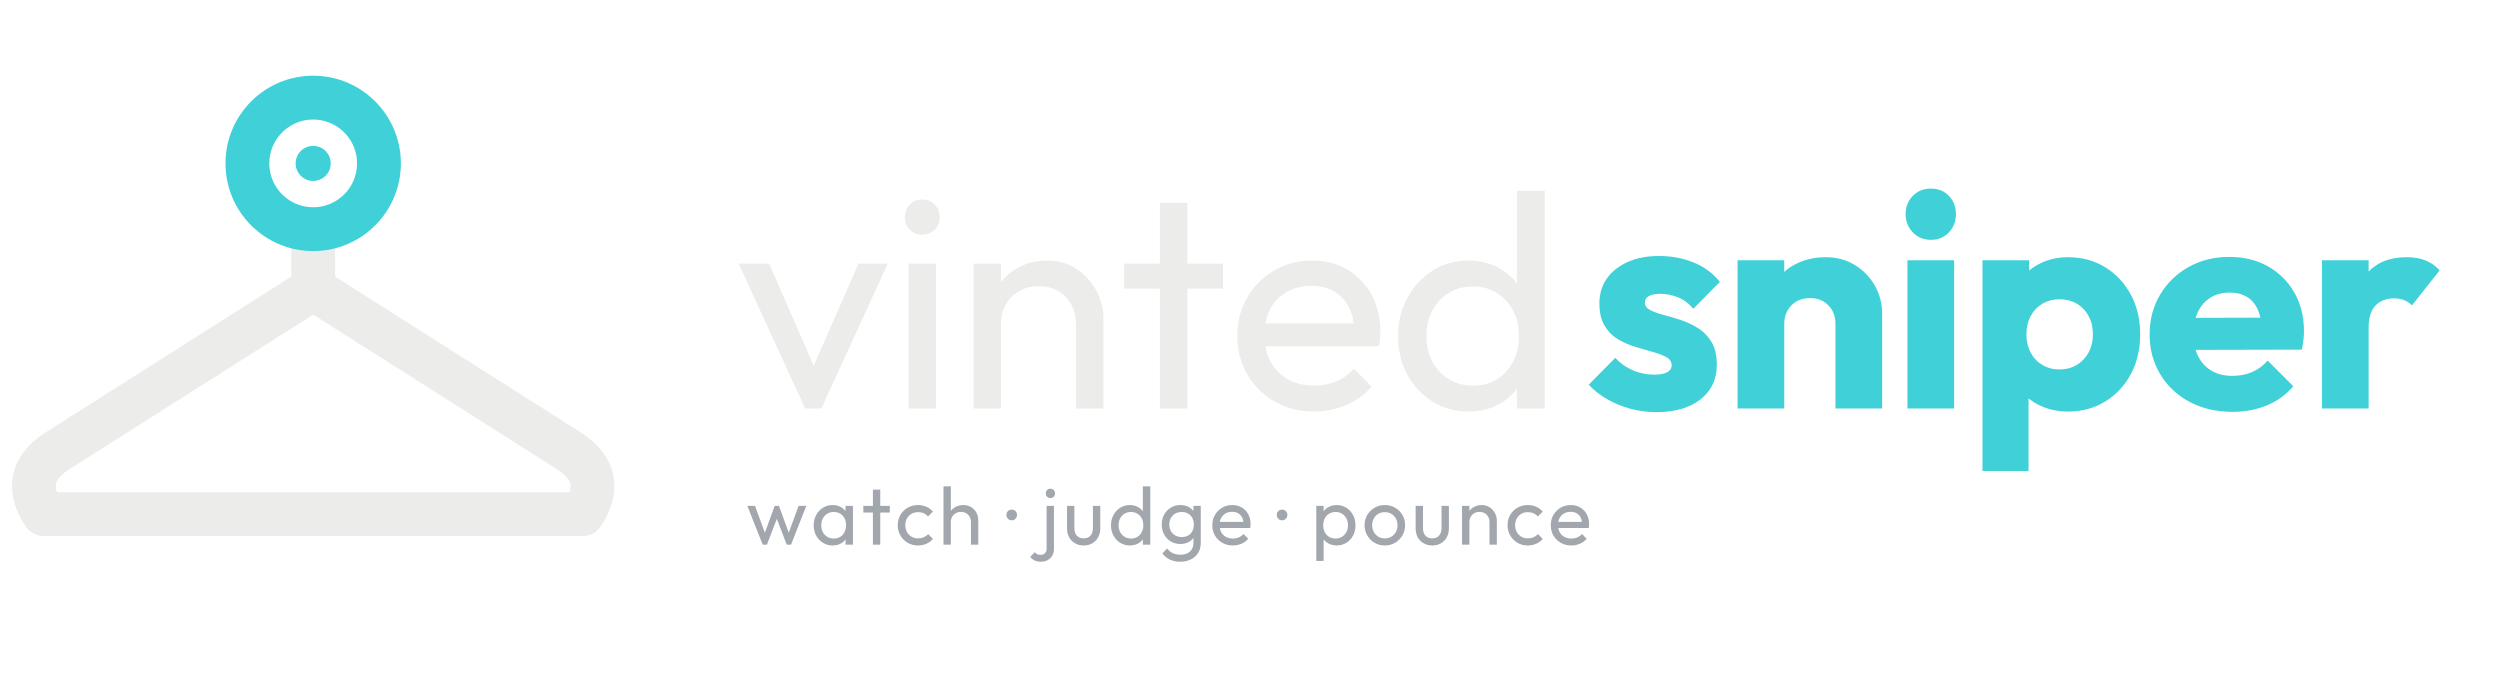
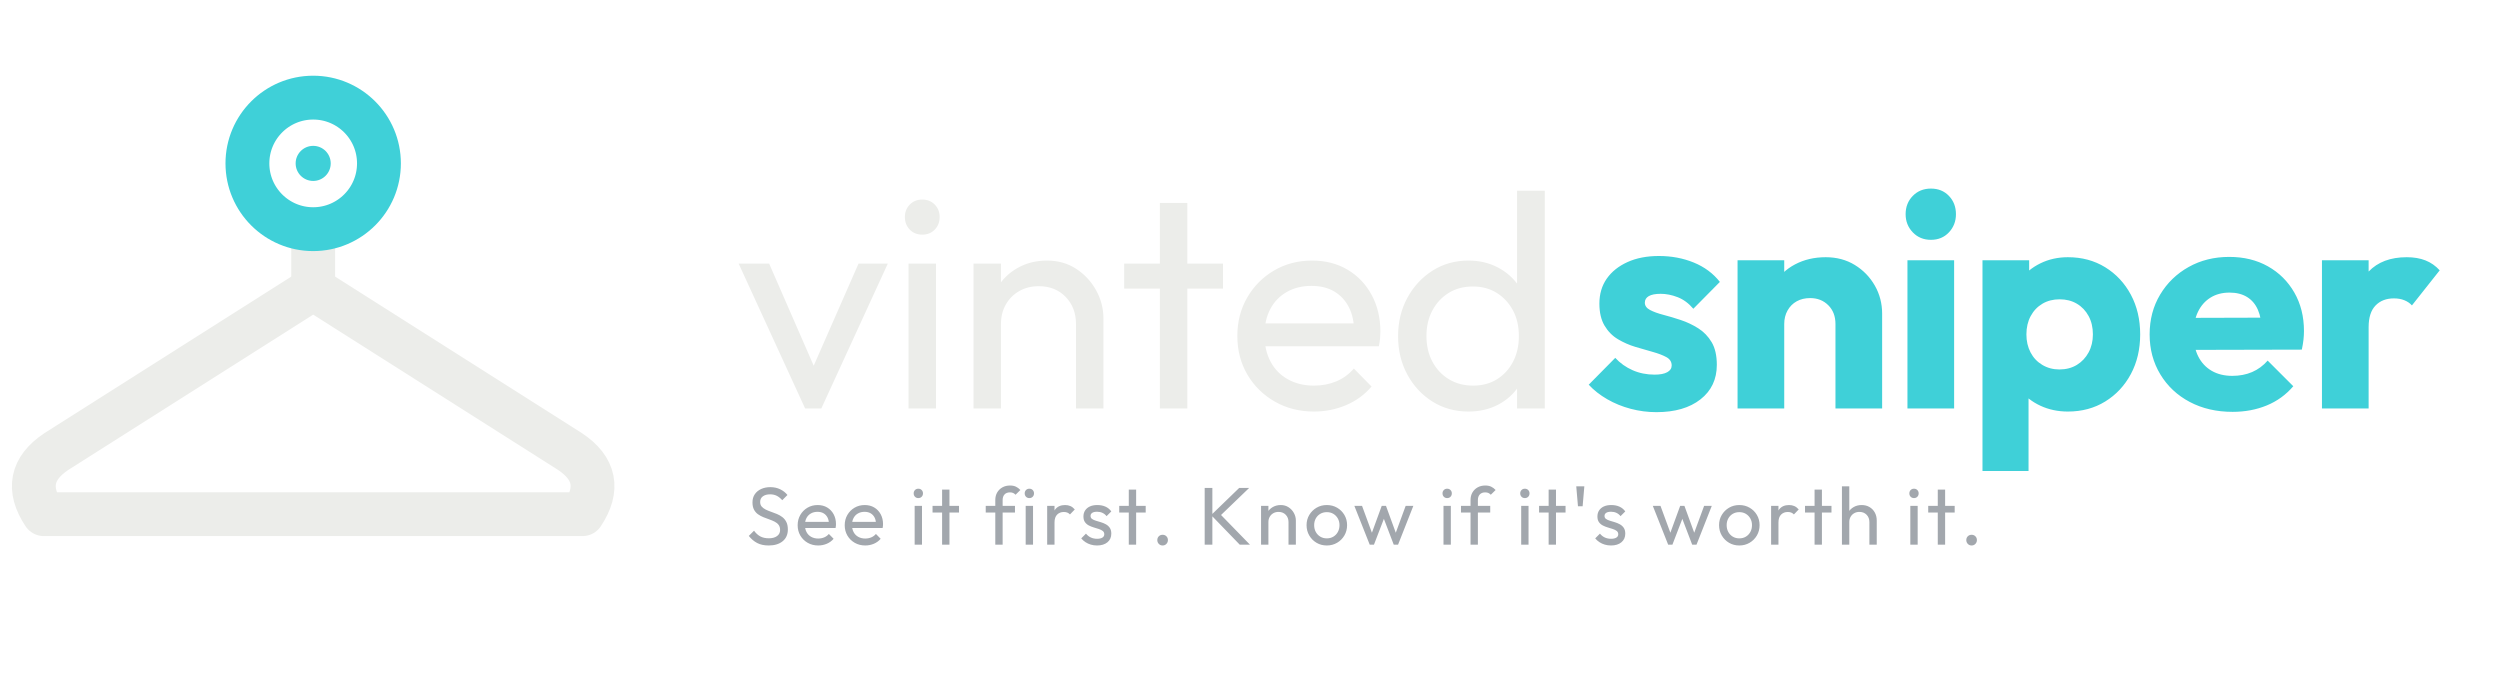
- <svg xmlns="http://www.w3.org/2000/svg" viewBox="0 0 918 256" width="918" height="256" role="img" aria-label="vinted-sniper — watch · judge · pounce">
+ <svg xmlns="http://www.w3.org/2000/svg" viewBox="0 0 918 256" width="918" height="256" role="img" aria-label="vinted-sniper — See it first. Know if it's worth it.">
  <g transform="translate(0 14) scale(2.3)" fill="none" stroke-linecap="round" stroke-linejoin="round">
    <path d="M50 40 L9 66 Q3 70 7 76 L93 76 Q97 70 91 66 Z" stroke="#ECEDEA" stroke-width="7" />
    <path d="M50 40 V31" stroke="#ECEDEA" stroke-width="7" />
    <circle cx="50" cy="20" r="10.5" stroke="#3FD0D8" stroke-width="7" />
    <circle cx="50" cy="20" r="2.8" fill="#3FD0D8" stroke="none" />
  </g>
  <path d="M295.648 150.0 271.232 96.8H282.432L302.032 141.712H295.536L315.248 96.8H326.0L301.584 150.0ZM333.616 150.0V96.8H343.696V150.0ZM338.656 86.16Q335.856 86.16 334.064 84.312Q332.272 82.464 332.272 79.664Q332.272 76.976 334.064 75.128Q335.856 73.28 338.656 73.28Q341.456 73.28 343.248 75.128Q345.04 76.976 345.04 79.664Q345.04 82.464 343.248 84.312Q341.456 86.16 338.656 86.16ZM395.104 150.0V118.976Q395.104 112.928 391.296 109.008Q387.488 105.088 381.44 105.088Q377.408 105.088 374.272 106.88Q371.136 108.672 369.344 111.808Q367.552 114.944 367.552 118.976L363.408 116.624Q363.408 110.576 366.096 105.872Q368.784 101.168 373.6 98.424Q378.416 95.68 384.464 95.68Q390.512 95.68 395.16 98.704Q399.808 101.728 402.496 106.6Q405.184 111.472 405.184 116.96V150.0ZM357.472 150.0V96.8H367.552V150.0ZM425.904 150.0V74.512H435.984V150.0ZM412.8 105.984V96.8H449.088V105.984ZM482.464 151.12Q474.512 151.12 468.128 147.48Q461.744 143.84 458.048 137.568Q454.352 131.296 454.352 123.344Q454.352 115.504 457.992 109.232Q461.632 102.96 467.848 99.32Q474.064 95.68 481.792 95.68Q489.184 95.68 494.84 99.04Q500.496 102.4 503.688 108.336Q506.88 114.272 506.88 121.776Q506.88 122.896 506.768 124.184Q506.656 125.472 506.32 127.152H461.408V118.752H500.944L497.248 122.0Q497.248 116.624 495.344 112.872Q493.44 109.12 489.968 107.048Q486.496 104.976 481.568 104.976Q476.416 104.976 472.496 107.216Q468.576 109.456 466.448 113.488Q464.32 117.52 464.32 123.008Q464.32 128.608 466.56 132.808Q468.8 137.008 472.944 139.304Q477.088 141.6 482.464 141.6Q486.944 141.6 490.696 140.032Q494.448 138.464 497.136 135.328L503.632 141.936Q499.824 146.416 494.28 148.768Q488.736 151.12 482.464 151.12ZM539.248 151.12Q531.856 151.12 526.032 147.48Q520.208 143.84 516.792 137.568Q513.376 131.296 513.376 123.456Q513.376 115.616 516.792 109.344Q520.208 103.072 526.032 99.376Q531.856 95.68 539.248 95.68Q545.184 95.68 550.0 98.2Q554.816 100.72 557.784 105.144Q560.752 109.568 561.088 115.392V131.408Q560.752 137.12 557.84 141.6Q554.928 146.08 550.112 148.6Q545.296 151.12 539.248 151.12ZM540.928 141.6Q545.968 141.6 549.72 139.248Q553.472 136.896 555.6 132.808Q557.728 128.72 557.728 123.456Q557.728 117.968 555.544 113.936Q553.36 109.904 549.608 107.552Q545.856 105.2 540.816 105.2Q535.776 105.2 531.968 107.552Q528.16 109.904 525.976 113.992Q523.792 118.08 523.792 123.344Q523.792 128.72 525.976 132.808Q528.16 136.896 532.024 139.248Q535.888 141.6 540.928 141.6ZM567.248 150.0H557.056V135.664L558.96 122.672L557.056 109.792V70.032H567.248Z" fill="#ECEDEA" />
  <path d="M608.24 151.344Q603.424 151.344 598.776 150.112Q594.128 148.88 590.152 146.584Q586.176 144.288 583.376 141.264L593.12 131.408Q595.808 134.32 599.504 135.944Q603.2 137.568 607.568 137.568Q610.592 137.568 612.216 136.672Q613.84 135.776 613.84 134.208Q613.84 132.192 611.88 131.128Q609.92 130.064 606.896 129.224Q603.872 128.384 600.512 127.376Q597.152 126.368 594.128 124.576Q591.104 122.784 589.2 119.592Q587.296 116.4 587.296 111.472Q587.296 106.208 589.984 102.344Q592.672 98.48 597.6 96.24Q602.528 94.0 609.136 94.0Q616.08 94.0 621.96 96.408Q627.84 98.816 631.536 103.52L621.792 113.376Q619.216 110.352 616.024 109.12Q612.832 107.888 609.808 107.888Q606.896 107.888 605.44 108.728Q603.984 109.568 603.984 111.136Q603.984 112.816 605.888 113.824Q607.792 114.832 610.816 115.616Q613.84 116.4 617.2 117.52Q620.56 118.64 623.584 120.544Q626.608 122.448 628.512 125.64Q630.416 128.832 630.416 133.984Q630.416 141.936 624.424 146.64Q618.432 151.344 608.24 151.344ZM673.984 150.0V118.976Q673.984 114.72 671.352 112.088Q668.72 109.456 664.688 109.456Q661.888 109.456 659.76 110.632Q657.632 111.808 656.4 113.992Q655.168 116.176 655.168 118.976L648.56 115.728Q648.56 109.344 651.36 104.528Q654.16 99.712 659.144 97.08Q664.128 94.448 670.4 94.448Q676.448 94.448 681.096 97.304Q685.744 100.16 688.432 104.864Q691.12 109.568 691.12 115.168V150.0ZM638.032 150.0V95.568H655.168V150.0ZM700.416 150.0V95.568H717.552V150.0ZM709.04 88.064Q705.008 88.064 702.376 85.32Q699.744 82.576 699.744 78.656Q699.744 74.624 702.376 71.936Q705.008 69.248 709.04 69.248Q713.072 69.248 715.648 71.936Q718.224 74.624 718.224 78.656Q718.224 82.576 715.648 85.32Q713.072 88.064 709.04 88.064ZM759.328 151.12Q753.84 151.12 749.248 148.992Q744.656 146.864 741.744 143.112Q738.832 139.36 738.384 134.544V111.584Q738.832 106.768 741.744 102.848Q744.656 98.928 749.248 96.688Q753.84 94.448 759.328 94.448Q767.056 94.448 773.048 98.144Q779.04 101.84 782.456 108.224Q785.872 114.608 785.872 122.784Q785.872 130.96 782.456 137.344Q779.04 143.728 773.048 147.424Q767.056 151.12 759.328 151.12ZM727.968 172.96V95.568H745.104V109.568L742.304 122.784L744.88 136.0V172.96ZM756.192 135.664Q759.888 135.664 762.632 133.984Q765.376 132.304 766.944 129.392Q768.512 126.48 768.512 122.784Q768.512 118.976 766.944 116.064Q765.376 113.152 762.632 111.528Q759.888 109.904 756.304 109.904Q752.72 109.904 749.976 111.528Q747.232 113.152 745.664 116.064Q744.096 118.976 744.096 122.784Q744.096 126.48 745.608 129.392Q747.12 132.304 749.92 133.984Q752.72 135.664 756.192 135.664ZM819.808 151.232Q810.96 151.232 804.072 147.592Q797.184 143.952 793.264 137.456Q789.344 130.96 789.344 122.784Q789.344 114.608 793.208 108.168Q797.072 101.728 803.68 98.032Q810.288 94.336 818.576 94.336Q826.64 94.336 832.8 97.808Q838.96 101.28 842.488 107.44Q846.016 113.6 846.016 121.552Q846.016 123.008 845.848 124.632Q845.68 126.256 845.232 128.384L798.304 128.496V116.736L837.952 116.624L830.56 121.552Q830.448 116.848 829.104 113.768Q827.76 110.688 825.128 109.064Q822.496 107.44 818.688 107.44Q814.656 107.44 811.688 109.288Q808.72 111.136 807.096 114.496Q805.472 117.856 805.472 122.672Q805.472 127.488 807.208 130.904Q808.944 134.32 812.136 136.168Q815.328 138.016 819.696 138.016Q823.728 138.016 826.976 136.616Q830.224 135.216 832.688 132.416L842.096 141.824Q838.064 146.528 832.352 148.88Q826.64 151.232 819.808 151.232ZM852.624 150.0V95.568H869.76V150.0ZM869.76 120.096 862.592 114.496Q864.72 104.976 869.76 99.712Q874.8 94.448 883.76 94.448Q887.68 94.448 890.648 95.624Q893.616 96.8 895.856 99.264L885.664 112.144Q884.544 110.912 882.864 110.24Q881.184 109.568 879.056 109.568Q874.8 109.568 872.28 112.2Q869.76 114.832 869.76 120.096Z" fill="#3FD0D8" />
-   <path d="M280.06 200.0 274.42 185.75H277.24L281.32 196.85H280.42L284.47 185.75H286.03L290.08 196.85H289.18L293.26 185.75H296.08L290.47 200.0H288.88L284.77 189.23H285.76L281.62 200.0ZM305.74 200.3Q303.79 200.3 302.2 199.325Q300.61 198.35 299.695 196.67Q298.78 194.99 298.78 192.89Q298.78 190.79 299.695 189.11Q300.61 187.43 302.185 186.44Q303.76 185.45 305.74 185.45Q307.36 185.45 308.635 186.125Q309.91 186.8 310.69 187.985Q311.47 189.17 311.56 190.73V195.02Q311.47 196.55 310.705 197.75Q309.94 198.95 308.665 199.625Q307.39 200.3 305.74 200.3ZM306.19 197.75Q308.2 197.75 309.43 196.385Q310.66 195.02 310.66 192.89Q310.66 191.42 310.105 190.325Q309.55 189.23 308.53 188.615Q307.51 188.0 306.16 188.0Q304.81 188.0 303.775 188.63Q302.74 189.26 302.155 190.355Q301.57 191.45 301.57 192.86Q301.57 194.3 302.155 195.395Q302.74 196.49 303.79 197.12Q304.84 197.75 306.19 197.75ZM310.48 200.0V196.16L310.99 192.68L310.48 189.23V185.75H313.21V200.0ZM320.53 200.0V179.78H323.23V200.0ZM317.02 188.21V185.75H326.74V188.21ZM337.09 200.3Q334.99 200.3 333.295 199.31Q331.6 198.32 330.625 196.625Q329.65 194.93 329.65 192.86Q329.65 190.76 330.625 189.08Q331.6 187.4 333.295 186.425Q334.99 185.45 337.09 185.45Q338.74 185.45 340.15 186.065Q341.56 186.68 342.58 187.85L340.78 189.65Q340.12 188.87 339.175 188.465Q338.23 188.06 337.09 188.06Q335.74 188.06 334.69 188.675Q333.64 189.29 333.04 190.37Q332.44 191.45 332.44 192.86Q332.44 194.27 333.04 195.35Q333.64 196.43 334.69 197.06Q335.74 197.69 337.09 197.69Q338.23 197.69 339.175 197.285Q340.12 196.88 340.81 196.1L342.58 197.9Q341.59 199.04 340.165 199.67Q338.74 200.3 337.09 200.3ZM356.53 200.0V191.69Q356.53 190.07 355.51 189.02Q354.49 187.97 352.87 187.97Q351.79 187.97 350.95 188.45Q350.11 188.93 349.63 189.77Q349.15 190.61 349.15 191.69L348.04 191.06Q348.04 189.44 348.76 188.18Q349.48 186.92 350.77 186.185Q352.06 185.45 353.68 185.45Q355.3 185.45 356.545 186.17Q357.79 186.89 358.51 188.18Q359.23 189.47 359.23 191.15V200.0ZM346.45 200.0V178.58H349.15V200.0ZM371.5 191.06Q370.66 191.06 370.105 190.475Q369.55 189.89 369.55 189.08Q369.55 188.24 370.105 187.685Q370.66 187.13 371.5 187.13Q372.34 187.13 372.895 187.685Q373.45 188.24 373.45 189.08Q373.45 189.89 372.895 190.475Q372.34 191.06 371.5 191.06ZM382.27 206.27Q380.89 206.27 379.945 205.82Q379 205.37 378.25 204.53L379.99 202.76Q380.41 203.27 380.905 203.51Q381.4 203.75 382.09 203.75Q382.99 203.75 383.65 203.195Q384.31 202.64 384.31 201.53V185.75H387.01V201.5Q387.01 203.06 386.35 204.11Q385.69 205.16 384.61 205.715Q383.53 206.27 382.27 206.27ZM385.69 182.9Q384.97 182.9 384.49 182.405Q384.01 181.91 384.01 181.16Q384.01 180.44 384.49 179.945Q384.97 179.45 385.69 179.45Q386.44 179.45 386.92 179.945Q387.4 180.44 387.4 181.16Q387.4 181.91 386.92 182.405Q386.44 182.9 385.69 182.9ZM397.93 200.3Q396.16 200.3 394.765 199.505Q393.37 198.71 392.59 197.3Q391.81 195.89 391.81 194.03V185.75H394.51V193.91Q394.51 195.08 394.915 195.935Q395.32 196.79 396.1 197.24Q396.88 197.69 397.93 197.69Q399.52 197.69 400.42 196.685Q401.32 195.68 401.32 193.91V185.75H404.02V194.03Q404.02 195.89 403.24 197.3Q402.46 198.71 401.095 199.505Q399.73 200.3 397.93 200.3ZM414.88 200.3Q412.9 200.3 411.34 199.325Q409.78 198.35 408.865 196.67Q407.95 194.99 407.95 192.89Q407.95 190.79 408.865 189.11Q409.78 187.43 411.34 186.44Q412.9 185.45 414.88 185.45Q416.47 185.45 417.76 186.125Q419.05 186.8 419.845 187.985Q420.64 189.17 420.73 190.73V195.02Q420.64 196.55 419.86 197.75Q419.08 198.95 417.79 199.625Q416.5 200.3 414.88 200.3ZM415.33 197.75Q416.68 197.75 417.685 197.12Q418.69 196.49 419.26 195.395Q419.83 194.3 419.83 192.89Q419.83 191.42 419.245 190.34Q418.66 189.26 417.655 188.63Q416.65 188.0 415.3 188.0Q413.95 188.0 412.93 188.63Q411.91 189.26 411.325 190.355Q410.74 191.45 410.74 192.86Q410.74 194.3 411.325 195.395Q411.91 196.49 412.945 197.12Q413.98 197.75 415.33 197.75ZM422.38 200.0H419.65V196.16L420.16 192.68L419.65 189.23V178.58H422.38ZM433.42 206.27Q431.23 206.27 429.535 205.46Q427.84 204.65 426.82 203.18L428.56 201.41Q429.43 202.52 430.63 203.105Q431.83 203.69 433.48 203.69Q435.67 203.69 436.945 202.535Q438.22 201.38 438.22 199.43V195.89L438.7 192.68L438.22 189.5V185.75H440.92V199.43Q440.92 201.47 439.975 203.0Q439.03 204.53 437.335 205.4Q435.64 206.27 433.42 206.27ZM433.42 199.76Q431.47 199.76 429.925 198.83Q428.38 197.9 427.48 196.265Q426.58 194.63 426.58 192.59Q426.58 190.55 427.48 188.945Q428.38 187.34 429.925 186.395Q431.47 185.45 433.42 185.45Q435.1 185.45 436.39 186.11Q437.68 186.77 438.445 187.955Q439.21 189.14 439.27 190.73V194.51Q439.18 196.07 438.415 197.255Q437.65 198.44 436.36 199.1Q435.07 199.76 433.42 199.76ZM433.96 197.21Q435.28 197.21 436.285 196.64Q437.29 196.07 437.83 195.035Q438.37 194.0 438.37 192.62Q438.37 191.24 437.815 190.205Q437.26 189.17 436.27 188.585Q435.28 188.0 433.93 188.0Q432.58 188.0 431.56 188.585Q430.54 189.17 429.955 190.205Q429.37 191.24 429.37 192.59Q429.37 193.94 429.955 194.99Q430.54 196.04 431.575 196.625Q432.61 197.21 433.96 197.21ZM452.68 200.3Q450.55 200.3 448.84 199.325Q447.13 198.35 446.14 196.67Q445.15 194.99 445.15 192.86Q445.15 190.76 446.125 189.08Q447.1 187.4 448.765 186.425Q450.43 185.45 452.5 185.45Q454.48 185.45 455.995 186.35Q457.51 187.25 458.365 188.84Q459.22 190.43 459.22 192.44Q459.22 192.74 459.19 193.085Q459.16 193.43 459.07 193.88H447.04V191.63H457.63L456.64 192.5Q456.64 191.06 456.13 190.055Q455.62 189.05 454.69 188.495Q453.76 187.94 452.44 187.94Q451.06 187.94 450.01 188.54Q448.96 189.14 448.39 190.22Q447.82 191.3 447.82 192.77Q447.82 194.27 448.42 195.395Q449.02 196.52 450.13 197.135Q451.24 197.75 452.68 197.75Q453.88 197.75 454.885 197.33Q455.89 196.91 456.61 196.07L458.35 197.84Q457.33 199.04 455.845 199.67Q454.36 200.3 452.68 200.3ZM470.77 191.06Q469.93 191.06 469.375 190.475Q468.82 189.89 468.82 189.08Q468.82 188.24 469.375 187.685Q469.93 187.13 470.77 187.13Q471.61 187.13 472.165 187.685Q472.72 188.24 472.72 189.08Q472.72 189.89 472.165 190.475Q471.61 191.06 470.77 191.06ZM490.84 200.3Q489.22 200.3 487.915 199.625Q486.61 198.95 485.83 197.75Q485.05 196.55 484.96 195.02V190.73Q485.05 189.17 485.845 187.985Q486.64 186.8 487.945 186.125Q489.25 185.45 490.84 185.45Q492.79 185.45 494.365 186.44Q495.94 187.43 496.84 189.11Q497.74 190.79 497.74 192.89Q497.74 194.99 496.84 196.67Q495.94 198.35 494.365 199.325Q492.79 200.3 490.84 200.3ZM483.34 205.97V185.75H486.04V189.5L485.53 192.95L486.04 196.43V205.97ZM490.39 197.75Q491.74 197.75 492.76 197.12Q493.78 196.49 494.38 195.395Q494.98 194.3 494.98 192.86Q494.98 191.45 494.38 190.34Q493.78 189.23 492.76 188.615Q491.74 188.0 490.42 188.0Q489.07 188.0 488.05 188.615Q487.03 189.23 486.46 190.34Q485.89 191.45 485.89 192.89Q485.89 194.3 486.445 195.395Q487 196.49 488.035 197.12Q489.07 197.75 490.39 197.75ZM508.51 200.3Q506.41 200.3 504.73 199.31Q503.05 198.32 502.06 196.625Q501.07 194.93 501.07 192.83Q501.07 190.76 502.06 189.095Q503.05 187.43 504.73 186.44Q506.41 185.45 508.51 185.45Q510.58 185.45 512.275 186.425Q513.97 187.4 514.96 189.08Q515.95 190.76 515.95 192.83Q515.95 194.93 514.96 196.625Q513.97 198.32 512.275 199.31Q510.58 200.3 508.51 200.3ZM508.51 197.69Q509.86 197.69 510.91 197.06Q511.96 196.43 512.56 195.335Q513.16 194.24 513.16 192.83Q513.16 191.45 512.545 190.37Q511.93 189.29 510.895 188.675Q509.86 188.06 508.51 188.06Q507.16 188.06 506.11 188.675Q505.06 189.29 504.46 190.37Q503.86 191.45 503.86 192.83Q503.86 194.24 504.46 195.335Q505.06 196.43 506.11 197.06Q507.16 197.69 508.51 197.69ZM525.94 200.3Q524.17 200.3 522.775 199.505Q521.38 198.71 520.6 197.3Q519.82 195.89 519.82 194.03V185.75H522.52V193.91Q522.52 195.08 522.925 195.935Q523.33 196.79 524.11 197.24Q524.89 197.69 525.94 197.69Q527.53 197.69 528.43 196.685Q529.33 195.68 529.33 193.91V185.75H532.03V194.03Q532.03 195.89 531.25 197.3Q530.47 198.71 529.105 199.505Q527.74 200.3 525.94 200.3ZM546.94 200.0V191.69Q546.94 190.07 545.92 189.02Q544.9 187.97 543.28 187.97Q542.2 187.97 541.36 188.45Q540.52 188.93 540.04 189.77Q539.56 190.61 539.56 191.69L538.45 191.06Q538.45 189.44 539.17 188.18Q539.89 186.92 541.18 186.185Q542.47 185.45 544.09 185.45Q545.71 185.45 546.955 186.26Q548.2 187.07 548.92 188.375Q549.64 189.68 549.64 191.15V200.0ZM536.86 200.0V185.75H539.56V200.0ZM561.01 200.3Q558.91 200.3 557.215 199.31Q555.52 198.32 554.545 196.625Q553.57 194.93 553.57 192.86Q553.57 190.76 554.545 189.08Q555.52 187.4 557.215 186.425Q558.91 185.45 561.01 185.45Q562.66 185.45 564.07 186.065Q565.48 186.68 566.5 187.85L564.7 189.65Q564.04 188.87 563.095 188.465Q562.15 188.06 561.01 188.06Q559.66 188.06 558.61 188.675Q557.56 189.29 556.96 190.37Q556.36 191.45 556.36 192.86Q556.36 194.27 556.96 195.35Q557.56 196.43 558.61 197.06Q559.66 197.69 561.01 197.69Q562.15 197.69 563.095 197.285Q564.04 196.88 564.73 196.1L566.5 197.9Q565.51 199.04 564.085 199.67Q562.66 200.3 561.01 200.3ZM576.97 200.3Q574.84 200.3 573.13 199.325Q571.42 198.35 570.43 196.67Q569.44 194.99 569.44 192.86Q569.44 190.76 570.415 189.08Q571.39 187.4 573.055 186.425Q574.72 185.45 576.79 185.45Q578.77 185.45 580.285 186.35Q581.8 187.25 582.655 188.84Q583.51 190.43 583.51 192.44Q583.51 192.74 583.48 193.085Q583.45 193.43 583.36 193.88H571.33V191.63H581.92L580.93 192.5Q580.93 191.06 580.42 190.055Q579.91 189.05 578.98 188.495Q578.05 187.94 576.73 187.94Q575.35 187.94 574.3 188.54Q573.25 189.14 572.68 190.22Q572.11 191.3 572.11 192.77Q572.11 194.27 572.71 195.395Q573.31 196.52 574.42 197.135Q575.53 197.75 576.97 197.75Q578.17 197.75 579.175 197.33Q580.18 196.91 580.9 196.07L582.64 197.84Q581.62 199.04 580.135 199.67Q578.65 200.3 576.97 200.3Z" fill="#A2A7AD" />
+   <path d="M282.25 200.3Q279.79 200.3 278.05 199.4Q276.31 198.5 274.96 196.79L276.88 194.87Q277.87 196.25 279.16 196.955Q280.45 197.66 282.34 197.66Q284.2 197.66 285.325 196.85Q286.45 196.04 286.45 194.63Q286.45 193.46 285.91 192.74Q285.37 192.02 284.455 191.555Q283.54 191.09 282.46 190.715Q281.38 190.34 280.3 189.905Q279.22 189.47 278.32 188.825Q277.42 188.18 276.865 187.13Q276.31 186.08 276.31 184.49Q276.31 182.72 277.165 181.475Q278.02 180.23 279.505 179.555Q280.99 178.88 282.85 178.88Q284.89 178.88 286.51 179.675Q288.13 180.47 289.15 181.76L287.23 183.68Q286.3 182.6 285.235 182.06Q284.17 181.52 282.79 181.52Q281.11 181.52 280.12 182.255Q279.13 182.99 279.13 184.31Q279.13 185.36 279.685 186.005Q280.24 186.65 281.14 187.1Q282.04 187.55 283.135 187.925Q284.23 188.3 285.31 188.75Q286.39 189.2 287.29 189.89Q288.19 190.58 288.745 191.675Q289.3 192.77 289.3 194.42Q289.3 197.18 287.395 198.74Q285.49 200.3 282.25 200.3ZM300.43 200.3Q298.3 200.3 296.59 199.325Q294.88 198.35 293.89 196.67Q292.9 194.99 292.9 192.86Q292.9 190.76 293.875 189.08Q294.85 187.4 296.515 186.425Q298.18 185.45 300.25 185.45Q302.23 185.45 303.745 186.35Q305.26 187.25 306.115 188.84Q306.97 190.43 306.97 192.44Q306.97 192.74 306.94 193.085Q306.91 193.43 306.82 193.88H294.79V191.63H305.38L304.39 192.5Q304.39 191.06 303.88 190.055Q303.37 189.05 302.44 188.495Q301.51 187.94 300.19 187.94Q298.81 187.94 297.76 188.54Q296.71 189.14 296.14 190.22Q295.57 191.3 295.57 192.77Q295.57 194.27 296.17 195.395Q296.77 196.52 297.88 197.135Q298.99 197.75 300.43 197.75Q301.63 197.75 302.635 197.33Q303.64 196.91 304.36 196.07L306.1 197.84Q305.08 199.04 303.595 199.67Q302.11 200.3 300.43 200.3ZM317.71 200.3Q315.58 200.3 313.87 199.325Q312.16 198.35 311.17 196.67Q310.18 194.99 310.18 192.86Q310.18 190.76 311.155 189.08Q312.13 187.4 313.795 186.425Q315.46 185.45 317.53 185.45Q319.51 185.45 321.025 186.35Q322.54 187.25 323.395 188.84Q324.25 190.43 324.25 192.44Q324.25 192.74 324.22 193.085Q324.19 193.43 324.1 193.88H312.07V191.63H322.66L321.67 192.5Q321.67 191.06 321.16 190.055Q320.65 189.05 319.72 188.495Q318.79 187.94 317.47 187.94Q316.09 187.94 315.04 188.54Q313.99 189.14 313.42 190.22Q312.85 191.3 312.85 192.77Q312.85 194.27 313.45 195.395Q314.05 196.52 315.16 197.135Q316.27 197.75 317.71 197.75Q318.91 197.75 319.915 197.33Q320.92 196.91 321.64 196.07L323.38 197.84Q322.36 199.04 320.875 199.67Q319.39 200.3 317.71 200.3ZM335.86 200.0V185.75H338.56V200.0ZM337.21 182.9Q336.46 182.9 335.98 182.405Q335.5 181.91 335.5 181.16Q335.5 180.44 335.98 179.945Q336.46 179.45 337.21 179.45Q337.96 179.45 338.44 179.945Q338.92 180.44 338.92 181.16Q338.92 181.91 338.44 182.405Q337.96 182.9 337.21 182.9ZM345.94 200.0V179.78H348.64V200.0ZM342.43 188.21V185.75H352.15V188.21ZM365.47 200.0V183.62Q365.47 182.03 366.16 180.845Q366.85 179.66 368.065 178.97Q369.28 178.28 370.9 178.28Q372.13 178.28 373.03 178.7Q373.93 179.12 374.68 179.93L372.91 181.67Q372.52 181.25 372.04 181.025Q371.56 180.8 370.87 180.8Q369.58 180.8 368.875 181.55Q368.17 182.3 368.17 183.62V200.0ZM361.96 188.21V185.75H372.7V188.21ZM376.63 200.0V185.75H379.33V200.0ZM377.98 182.9Q377.23 182.9 376.75 182.405Q376.27 181.91 376.27 181.16Q376.27 180.44 376.75 179.945Q377.23 179.45 377.98 179.45Q378.73 179.45 379.21 179.945Q379.69 180.44 379.69 181.16Q379.69 181.91 379.21 182.405Q378.73 182.9 377.98 182.9ZM384.52 200.0V185.75H387.22V200.0ZM387.22 191.87 386.2 191.42Q386.2 188.69 387.46 187.07Q388.72 185.45 391.09 185.45Q392.17 185.45 393.04 185.825Q393.91 186.2 394.66 187.07L392.89 188.9Q392.44 188.42 391.9 188.21Q391.36 188.0 390.64 188.0Q389.14 188.0 388.18 188.96Q387.22 189.92 387.22 191.87ZM402.82 200.3Q401.62 200.3 400.555 199.985Q399.49 199.67 398.59 199.085Q397.69 198.5 397.03 197.69L398.77 195.95Q399.55 196.91 400.57 197.375Q401.59 197.84 402.85 197.84Q404.11 197.84 404.8 197.405Q405.49 196.97 405.49 196.19Q405.49 195.41 404.935 194.975Q404.38 194.54 403.51 194.255Q402.64 193.97 401.665 193.685Q400.69 193.4 399.82 192.95Q398.95 192.5 398.395 191.72Q397.84 190.94 397.84 189.65Q397.84 188.36 398.47 187.415Q399.1 186.47 400.225 185.96Q401.35 185.45 402.94 185.45Q404.62 185.45 405.925 186.035Q407.23 186.62 408.07 187.79L406.33 189.53Q405.73 188.75 404.845 188.33Q403.96 187.91 402.85 187.91Q401.68 187.91 401.065 188.315Q400.45 188.72 400.45 189.44Q400.45 190.16 400.99 190.55Q401.53 190.94 402.415 191.21Q403.3 191.48 404.26 191.765Q405.22 192.05 406.09 192.53Q406.96 193.01 407.515 193.82Q408.07 194.63 408.07 195.95Q408.07 197.96 406.645 199.13Q405.22 200.3 402.82 200.3ZM414.49 200.0V179.78H417.19V200.0ZM410.98 188.21V185.75H420.7V188.21ZM426.91 200.3Q426.07 200.3 425.515 199.715Q424.96 199.13 424.96 198.32Q424.96 197.48 425.515 196.925Q426.07 196.37 426.91 196.37Q427.75 196.37 428.305 196.925Q428.86 197.48 428.86 198.32Q428.86 199.13 428.305 199.715Q427.75 200.3 426.91 200.3ZM455.23 200.0 444.73 189.14 455.02 179.18H458.68L447.58 189.86V188.3L458.98 200.0ZM442.36 200.0V179.18H445.18V200.0ZM473.14 200.0V191.69Q473.14 190.07 472.12 189.02Q471.1 187.97 469.48 187.97Q468.4 187.97 467.56 188.45Q466.72 188.93 466.24 189.77Q465.76 190.61 465.76 191.69L464.65 191.06Q464.65 189.44 465.37 188.18Q466.09 186.92 467.38 186.185Q468.67 185.45 470.29 185.45Q471.91 185.45 473.155 186.26Q474.4 187.07 475.12 188.375Q475.84 189.68 475.84 191.15V200.0ZM463.06 200.0V185.75H465.76V200.0ZM487.21 200.3Q485.11 200.3 483.43 199.31Q481.75 198.32 480.76 196.625Q479.77 194.93 479.77 192.83Q479.77 190.76 480.76 189.095Q481.75 187.43 483.43 186.44Q485.11 185.45 487.21 185.45Q489.28 185.45 490.975 186.425Q492.67 187.4 493.66 189.08Q494.65 190.76 494.65 192.83Q494.65 194.93 493.66 196.625Q492.67 198.32 490.975 199.31Q489.28 200.3 487.21 200.3ZM487.21 197.69Q488.56 197.69 489.61 197.06Q490.66 196.43 491.26 195.335Q491.86 194.24 491.86 192.83Q491.86 191.45 491.245 190.37Q490.63 189.29 489.595 188.675Q488.56 188.06 487.21 188.06Q485.86 188.06 484.81 188.675Q483.76 189.29 483.16 190.37Q482.56 191.45 482.56 192.83Q482.56 194.24 483.16 195.335Q483.76 196.43 484.81 197.06Q485.86 197.69 487.21 197.69ZM502.96 200.0 497.32 185.75H500.14L504.22 196.85H503.32L507.37 185.75H508.93L512.98 196.85H512.08L516.16 185.75H518.98L513.37 200.0H511.78L507.67 189.23H508.66L504.52 200.0ZM530.05 200.0V185.75H532.75V200.0ZM531.4 182.9Q530.65 182.9 530.17 182.405Q529.69 181.91 529.69 181.16Q529.69 180.44 530.17 179.945Q530.65 179.45 531.4 179.45Q532.15 179.45 532.63 179.945Q533.11 180.44 533.11 181.16Q533.11 181.91 532.63 182.405Q532.15 182.9 531.4 182.9ZM539.98 200.0V183.62Q539.98 182.03 540.67 180.845Q541.36 179.66 542.575 178.97Q543.79 178.28 545.41 178.28Q546.64 178.28 547.54 178.7Q548.44 179.12 549.19 179.93L547.42 181.67Q547.03 181.25 546.55 181.025Q546.07 180.8 545.38 180.8Q544.09 180.8 543.385 181.55Q542.68 182.3 542.68 183.62V200.0ZM536.47 188.21V185.75H547.21V188.21ZM558.58 200.0V185.75H561.28V200.0ZM559.93 182.9Q559.18 182.9 558.7 182.405Q558.22 181.91 558.22 181.16Q558.22 180.44 558.7 179.945Q559.18 179.45 559.93 179.45Q560.68 179.45 561.16 179.945Q561.64 180.44 561.64 181.16Q561.64 181.91 561.16 182.405Q560.68 182.9 559.93 182.9ZM568.66 200.0V179.78H571.36V200.0ZM565.15 188.21V185.75H574.87V188.21ZM579.43 185.9 578.8 178.58H581.77L581.14 185.9ZM591.55 200.3Q590.35 200.3 589.285 199.985Q588.22 199.67 587.32 199.085Q586.42 198.5 585.76 197.69L587.5 195.95Q588.28 196.91 589.3 197.375Q590.32 197.84 591.58 197.84Q592.84 197.84 593.53 197.405Q594.22 196.97 594.22 196.19Q594.22 195.41 593.665 194.975Q593.11 194.54 592.24 194.255Q591.37 193.97 590.395 193.685Q589.42 193.4 588.55 192.95Q587.68 192.5 587.125 191.72Q586.57 190.94 586.57 189.65Q586.57 188.36 587.2 187.415Q587.83 186.47 588.955 185.96Q590.08 185.45 591.67 185.45Q593.35 185.45 594.655 186.035Q595.96 186.62 596.8 187.79L595.06 189.53Q594.46 188.75 593.575 188.33Q592.69 187.91 591.58 187.91Q590.41 187.91 589.795 188.315Q589.18 188.72 589.18 189.44Q589.18 190.16 589.72 190.55Q590.26 190.94 591.145 191.21Q592.03 191.48 592.99 191.765Q593.95 192.05 594.82 192.53Q595.69 193.01 596.245 193.82Q596.8 194.63 596.8 195.95Q596.8 197.96 595.375 199.13Q593.95 200.3 591.55 200.3ZM612.55 200.0 606.91 185.75H609.73L613.81 196.85H612.91L616.96 185.75H618.52L622.57 196.85H621.67L625.75 185.75H628.57L622.96 200.0H621.37L617.26 189.23H618.25L614.11 200.0ZM638.68 200.3Q636.58 200.3 634.9 199.31Q633.22 198.32 632.23 196.625Q631.24 194.93 631.24 192.83Q631.24 190.76 632.23 189.095Q633.22 187.43 634.9 186.44Q636.58 185.45 638.68 185.45Q640.75 185.45 642.445 186.425Q644.14 187.4 645.13 189.08Q646.12 190.76 646.12 192.83Q646.12 194.93 645.13 196.625Q644.14 198.32 642.445 199.31Q640.75 200.3 638.68 200.3ZM638.68 197.69Q640.03 197.69 641.08 197.06Q642.13 196.43 642.73 195.335Q643.33 194.24 643.33 192.83Q643.33 191.45 642.715 190.37Q642.1 189.29 641.065 188.675Q640.03 188.06 638.68 188.06Q637.33 188.06 636.28 188.675Q635.23 189.29 634.63 190.37Q634.03 191.45 634.03 192.83Q634.03 194.24 634.63 195.335Q635.23 196.43 636.28 197.06Q637.33 197.69 638.68 197.69ZM650.35 200.0V185.75H653.05V200.0ZM653.05 191.87 652.03 191.42Q652.03 188.69 653.29 187.07Q654.55 185.45 656.92 185.45Q658.0 185.45 658.87 185.825Q659.74 186.2 660.49 187.07L658.72 188.9Q658.27 188.42 657.73 188.21Q657.19 188.0 656.47 188.0Q654.97 188.0 654.01 188.96Q653.05 189.92 653.05 191.87ZM666.31 200.0V179.78H669.01V200.0ZM662.8 188.21V185.75H672.52V188.21ZM686.44 200.0V191.69Q686.44 190.07 685.42 189.02Q684.4 187.97 682.78 187.97Q681.7 187.97 680.86 188.45Q680.02 188.93 679.54 189.77Q679.06 190.61 679.06 191.69L677.95 191.06Q677.95 189.44 678.67 188.18Q679.39 186.92 680.68 186.185Q681.97 185.45 683.59 185.45Q685.21 185.45 686.455 186.17Q687.7 186.89 688.42 188.18Q689.14 189.47 689.14 191.15V200.0ZM676.36 200.0V178.58H679.06V200.0ZM701.47 200.0V185.75H704.17V200.0ZM702.82 182.9Q702.07 182.9 701.59 182.405Q701.11 181.91 701.11 181.16Q701.11 180.44 701.59 179.945Q702.07 179.45 702.82 179.45Q703.57 179.45 704.05 179.945Q704.53 180.44 704.53 181.16Q704.53 181.91 704.05 182.405Q703.57 182.9 702.82 182.9ZM711.55 200.0V179.78H714.25V200.0ZM708.04 188.21V185.75H717.76V188.21ZM723.97 200.3Q723.13 200.3 722.575 199.715Q722.02 199.13 722.02 198.32Q722.02 197.48 722.575 196.925Q723.13 196.37 723.97 196.37Q724.81 196.37 725.365 196.925Q725.92 197.48 725.92 198.32Q725.92 199.13 725.365 199.715Q724.81 200.3 723.97 200.3Z" fill="#A2A7AD" />
</svg>
